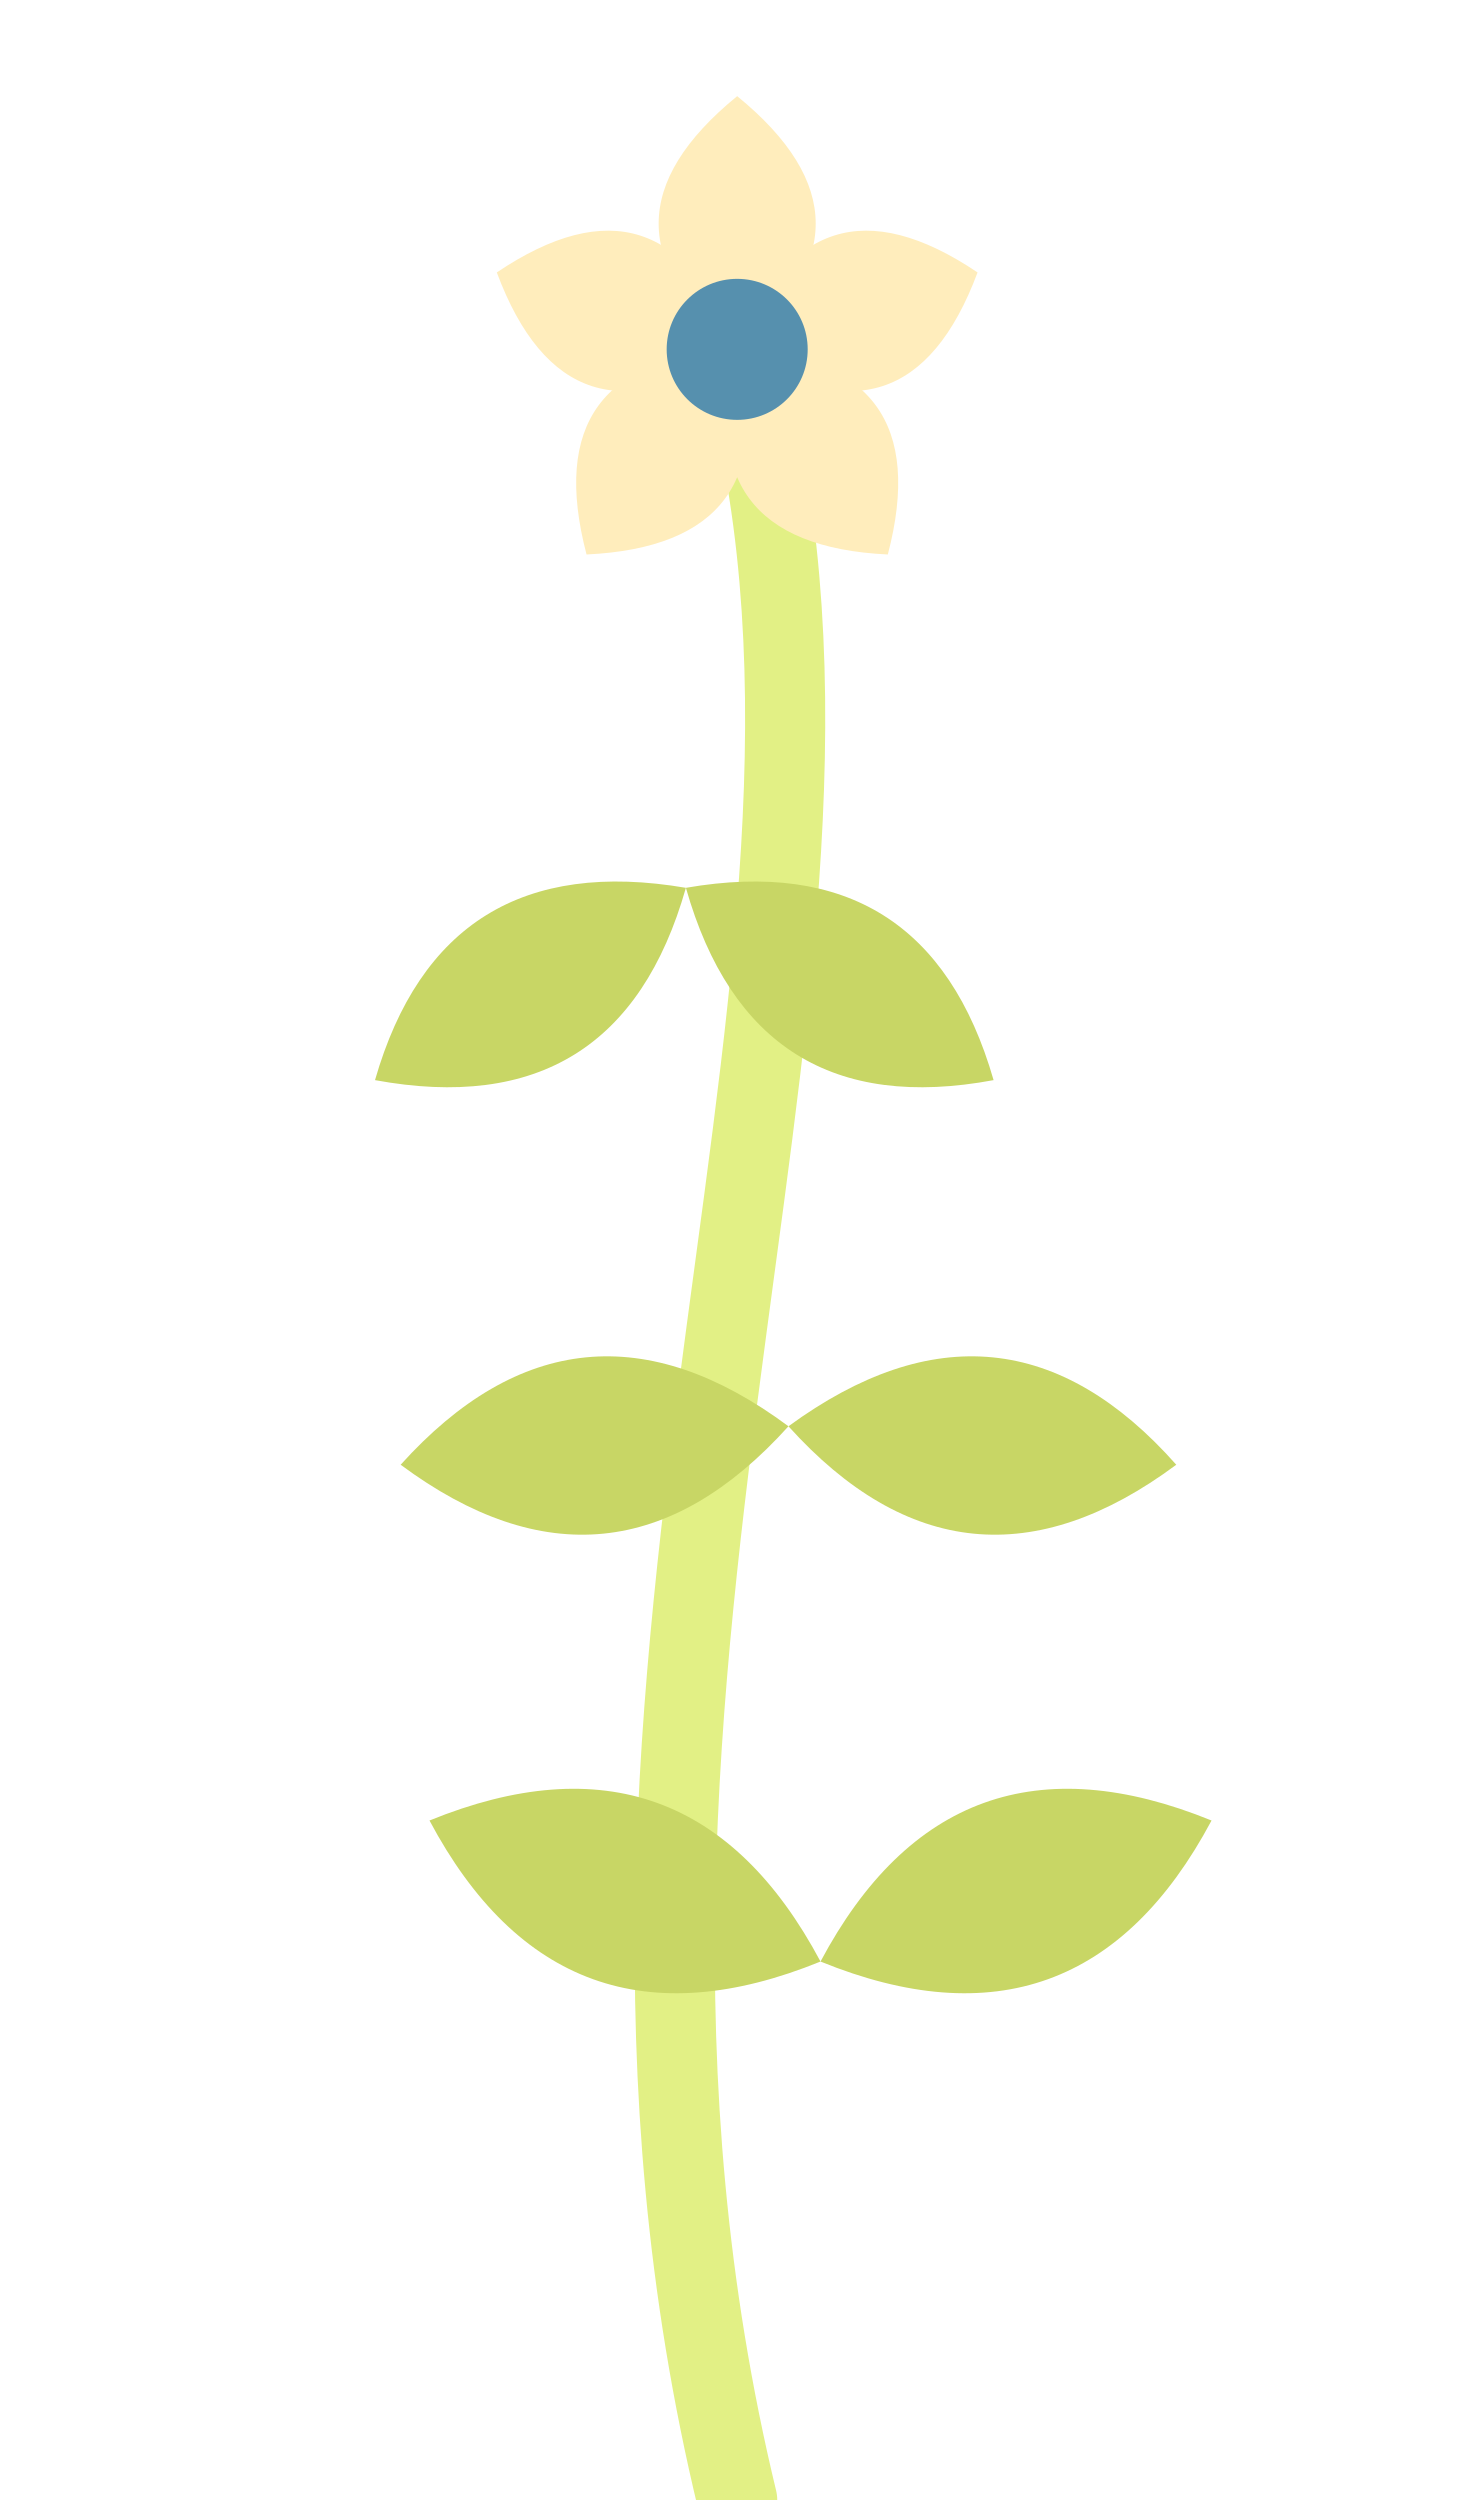
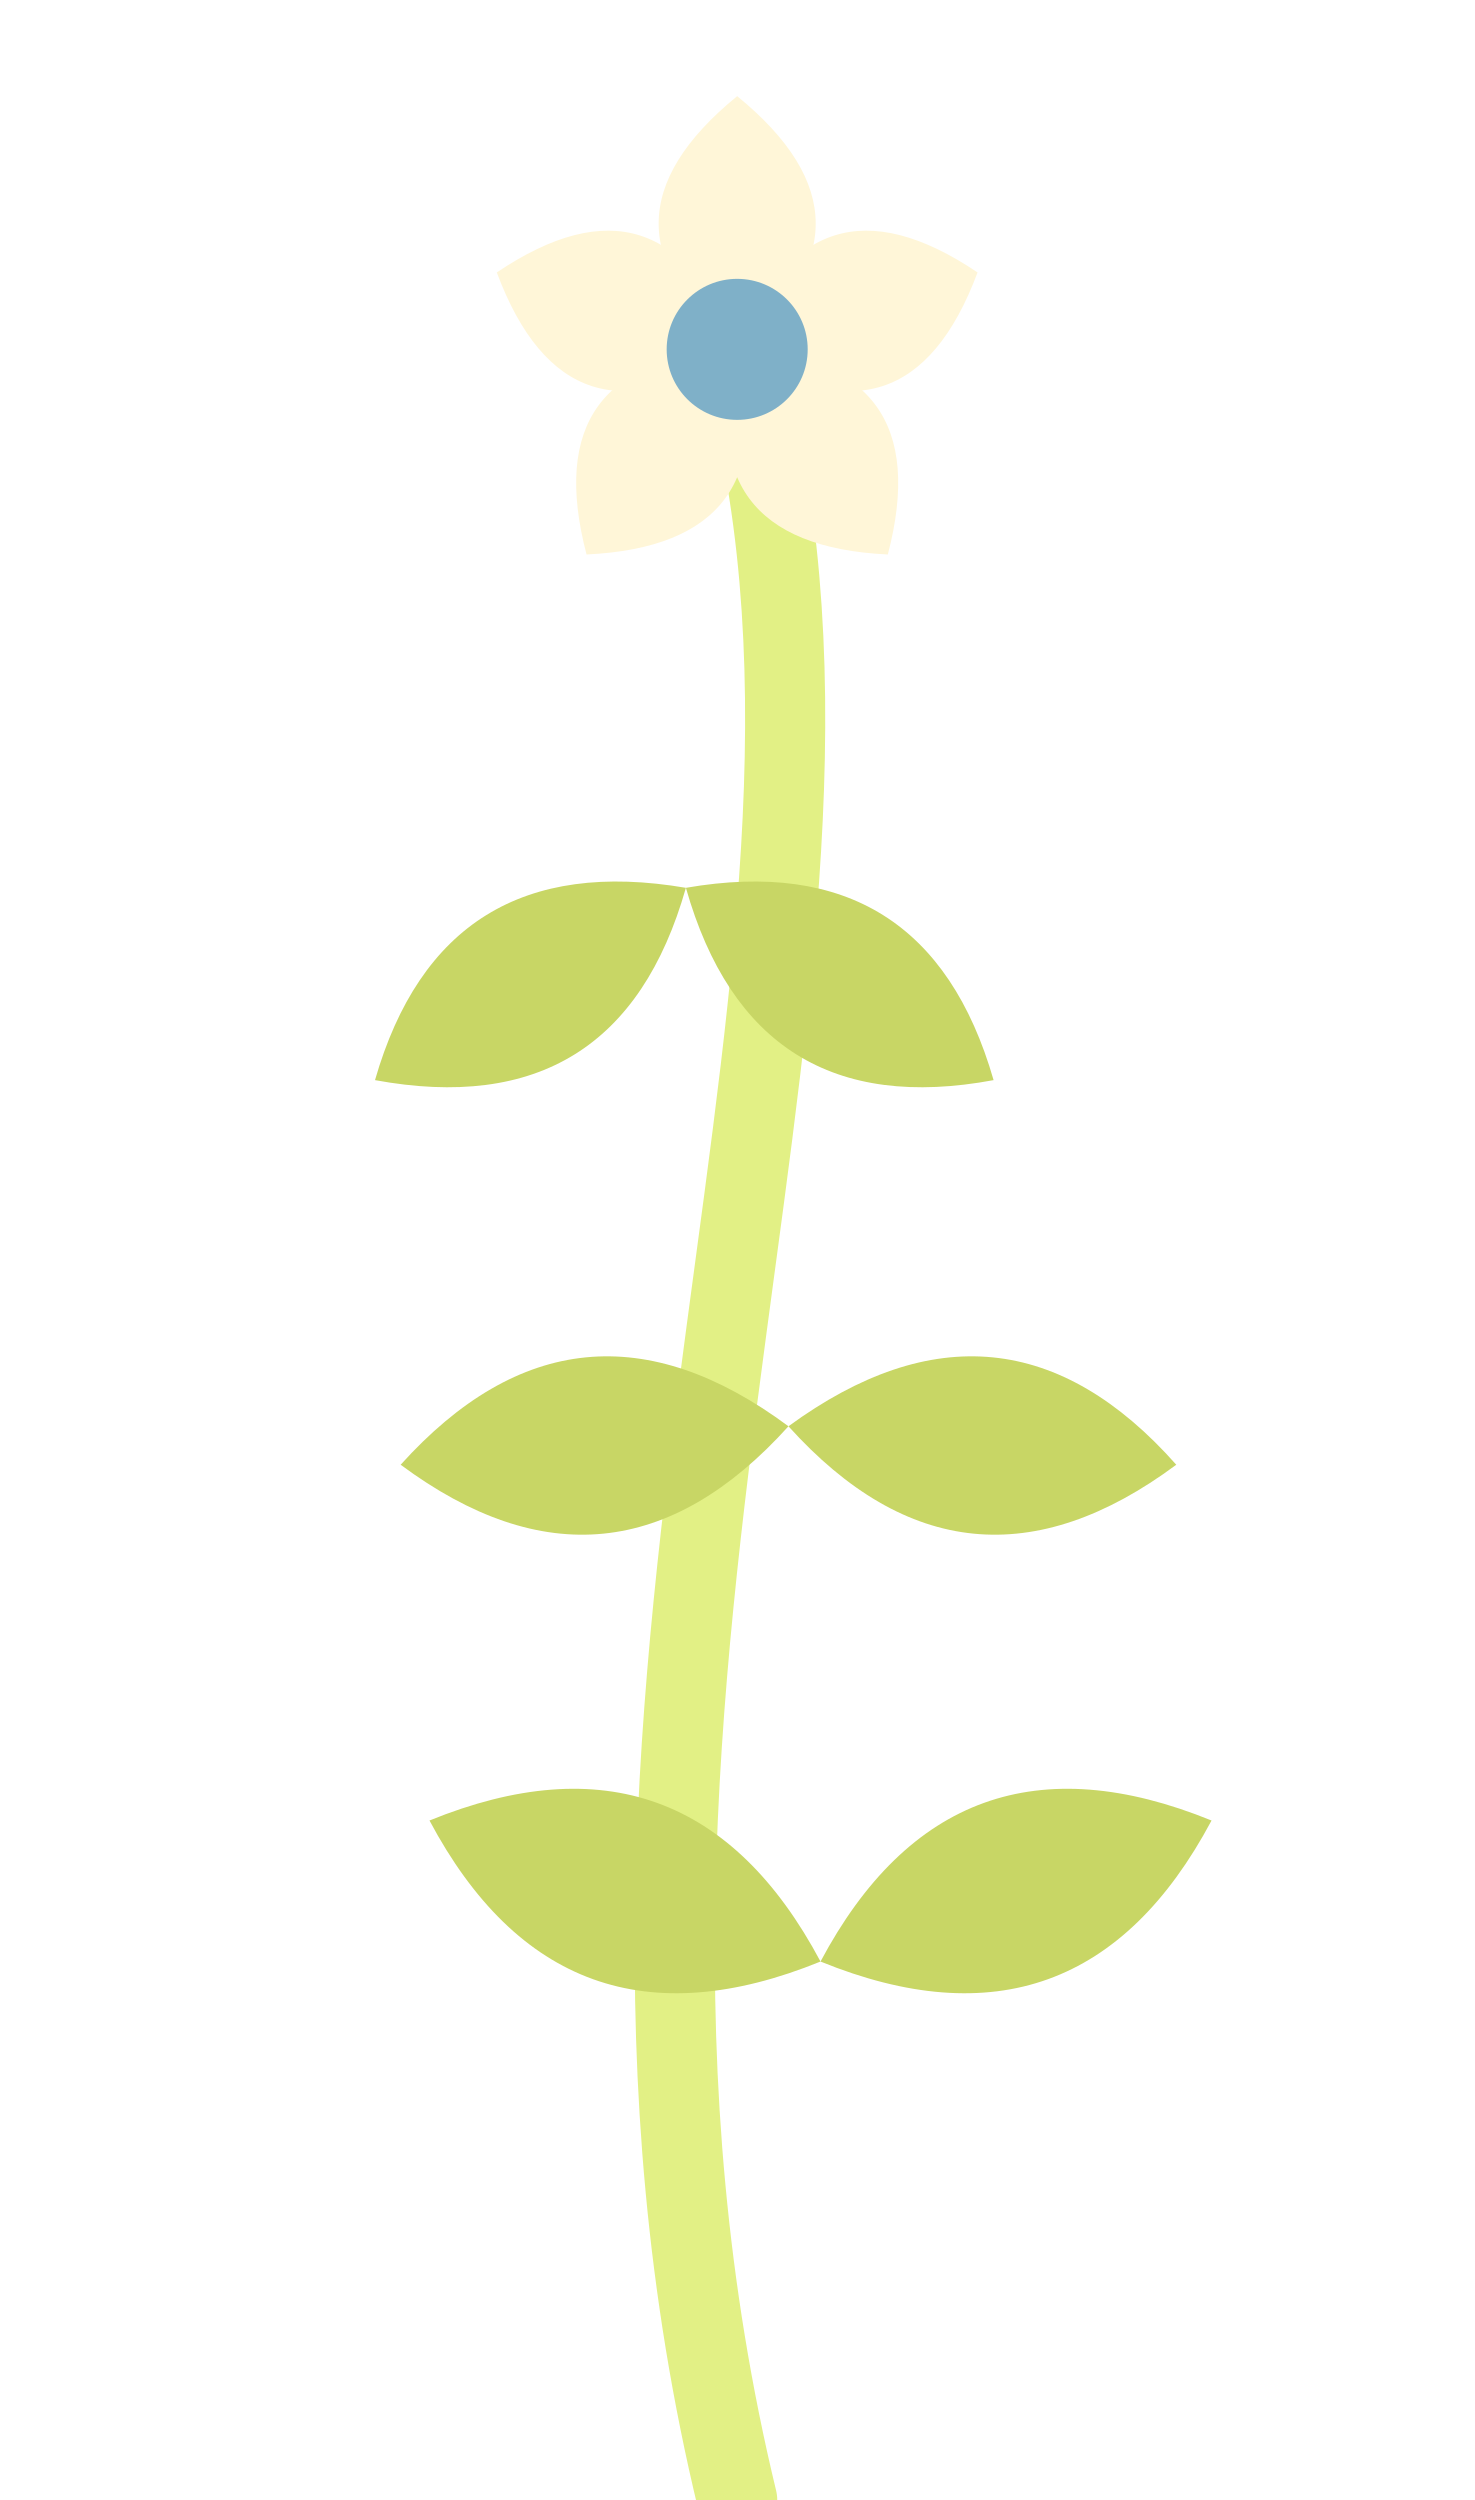
<svg xmlns="http://www.w3.org/2000/svg" width="46" height="78" viewBox="0 0 46 78" fill="none">
  <path d="M 23.0 78.0 C 16.6 51.5 28.5 29.6 23.0 10.9" stroke="#E2F085" stroke-width="2.5" stroke-linecap="round" />
  <path d="M 25.6 61.2 Q 21.5 53.5 13.4 56.8 Q 17.5 64.5 25.6 61.2 Z" fill="#C8D665" />
  <path d="M 25.6 61.2 Q 33.7 64.5 37.8 56.8 Q 29.7 53.5 25.6 61.2 Z" fill="#C8D665" />
  <path d="M 24.6 44.5 Q 18.0 39.6 12.5 45.7 Q 19.1 50.6 24.6 44.5 Z" fill="#C8D665" />
  <path d="M 24.6 44.5 Q 30.1 50.6 36.7 45.7 Q 31.3 39.6 24.6 44.5 Z" fill="#C8D665" />
  <path d="M 21.4 27.7 Q 13.8 26.4 11.7 33.7 Q 19.3 35.1 21.4 27.7 Z" fill="#C8D665" />
  <path d="M 21.4 27.7 Q 23.5 35.1 31.0 33.7 Q 28.9 26.4 21.4 27.7 Z" fill="#C8D665" />
-   <path d="M 23.0 10.9 Q 27.9 7.0 23.0 3.0 Q 18.1 7.0 23.0 10.9 Z" fill="#FFEDBC" />
-   <path d="M 23.0 10.9 Q 28.3 14.4 30.5 8.5 Q 25.3 5.0 23.0 10.9 Z" fill="#FFEDBC" />
-   <path d="M 23.0 10.9 Q 21.4 17.0 27.7 17.3 Q 29.3 11.2 23.0 10.9 Z" fill="#FFEDBC" />
-   <path d="M 23.0 10.9 Q 16.7 11.2 18.3 17.3 Q 24.6 17.0 23.0 10.9 Z" fill="#FFEDBC" />
-   <path d="M 23.0 10.9 Q 20.7 5.0 15.5 8.5 Q 17.7 14.4 23.0 10.9 Z" fill="#FFEDBC" />
-   <circle cx="23.0" cy="10.9" r="2.2" fill="#5690AE" />
+   <path d="M 23.0 10.9 Q 27.9 7.0 23.0 3.0 Q 18.1 7.0 23.0 10.9 Z" fill="#FFF6D8" />
+   <path d="M 23.0 10.9 Q 28.3 14.4 30.5 8.5 Q 25.3 5.0 23.0 10.9 Z" fill="#FFF6D8" />
+   <path d="M 23.0 10.9 Q 21.4 17.0 27.7 17.3 Q 29.3 11.2 23.0 10.9 Z" fill="#FFF6D8" />
+   <path d="M 23.0 10.9 Q 16.7 11.2 18.3 17.3 Q 24.6 17.0 23.0 10.9 Z" fill="#FFF6D8" />
+   <path d="M 23.0 10.9 Q 20.7 5.0 15.5 8.5 Q 17.7 14.4 23.0 10.9 Z" fill="#FFF6D8" />
+   <circle cx="23.0" cy="10.9" r="2.2" fill="#7FB0C8" />
</svg>
